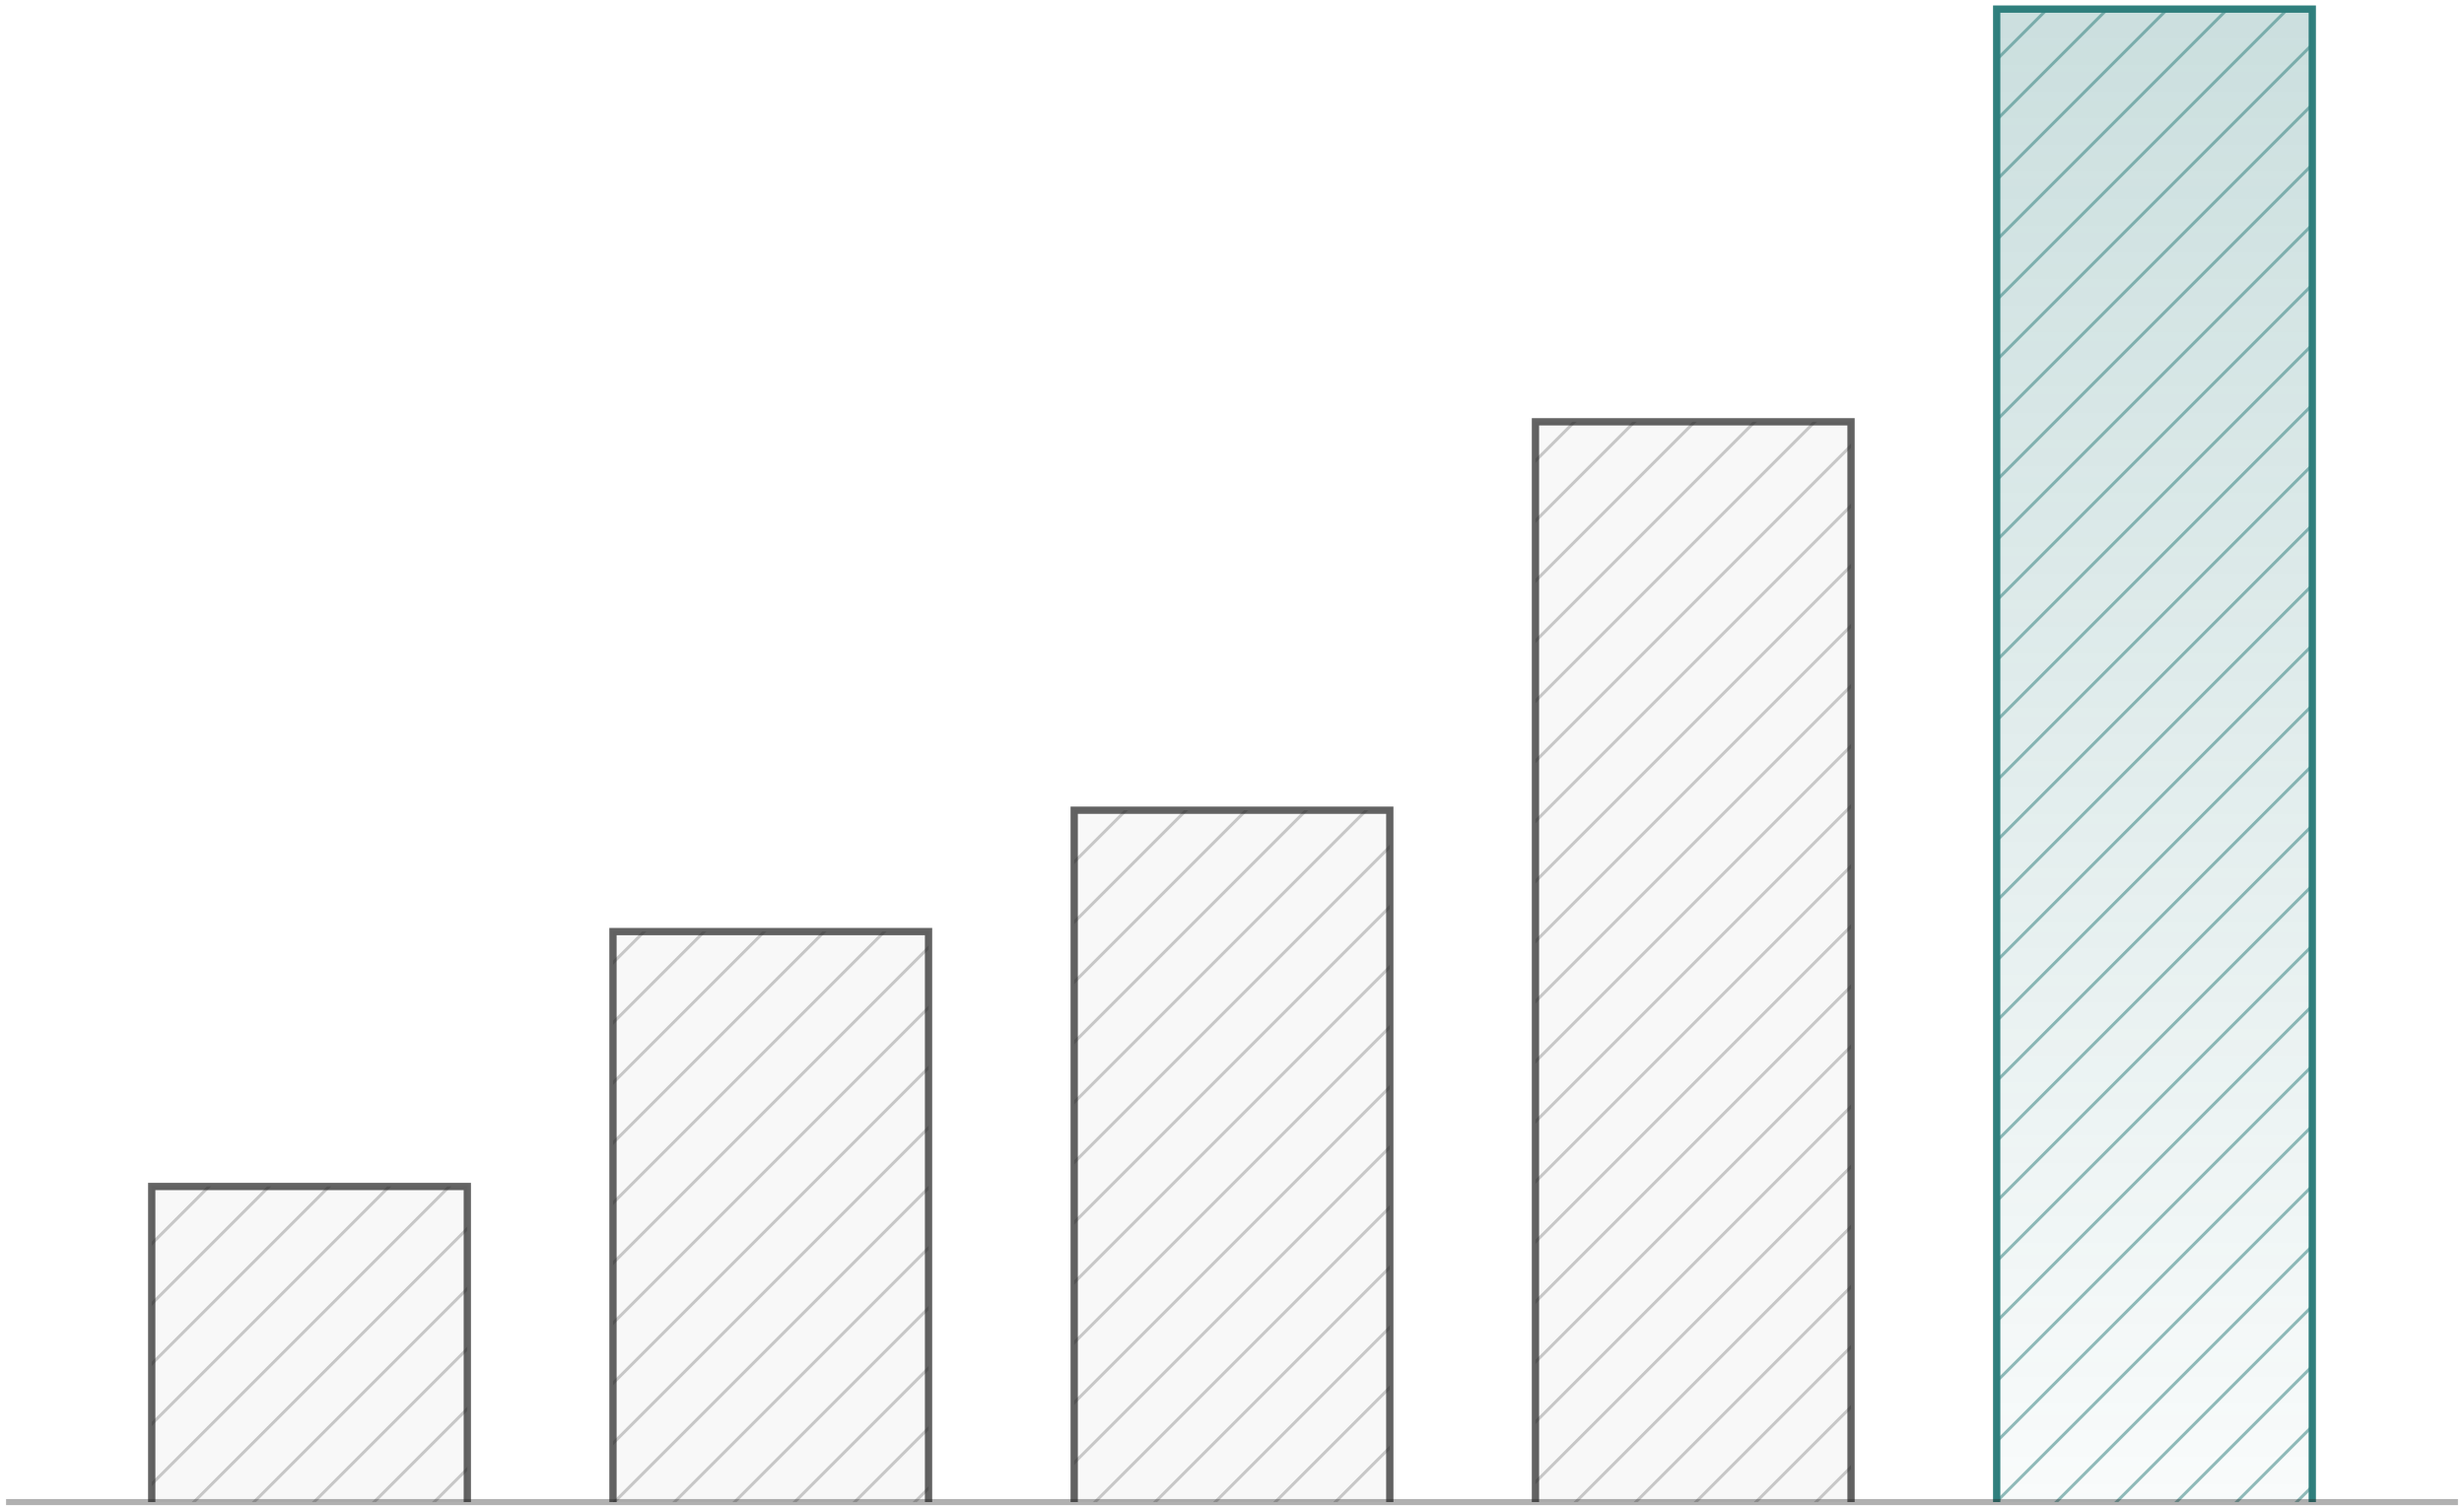
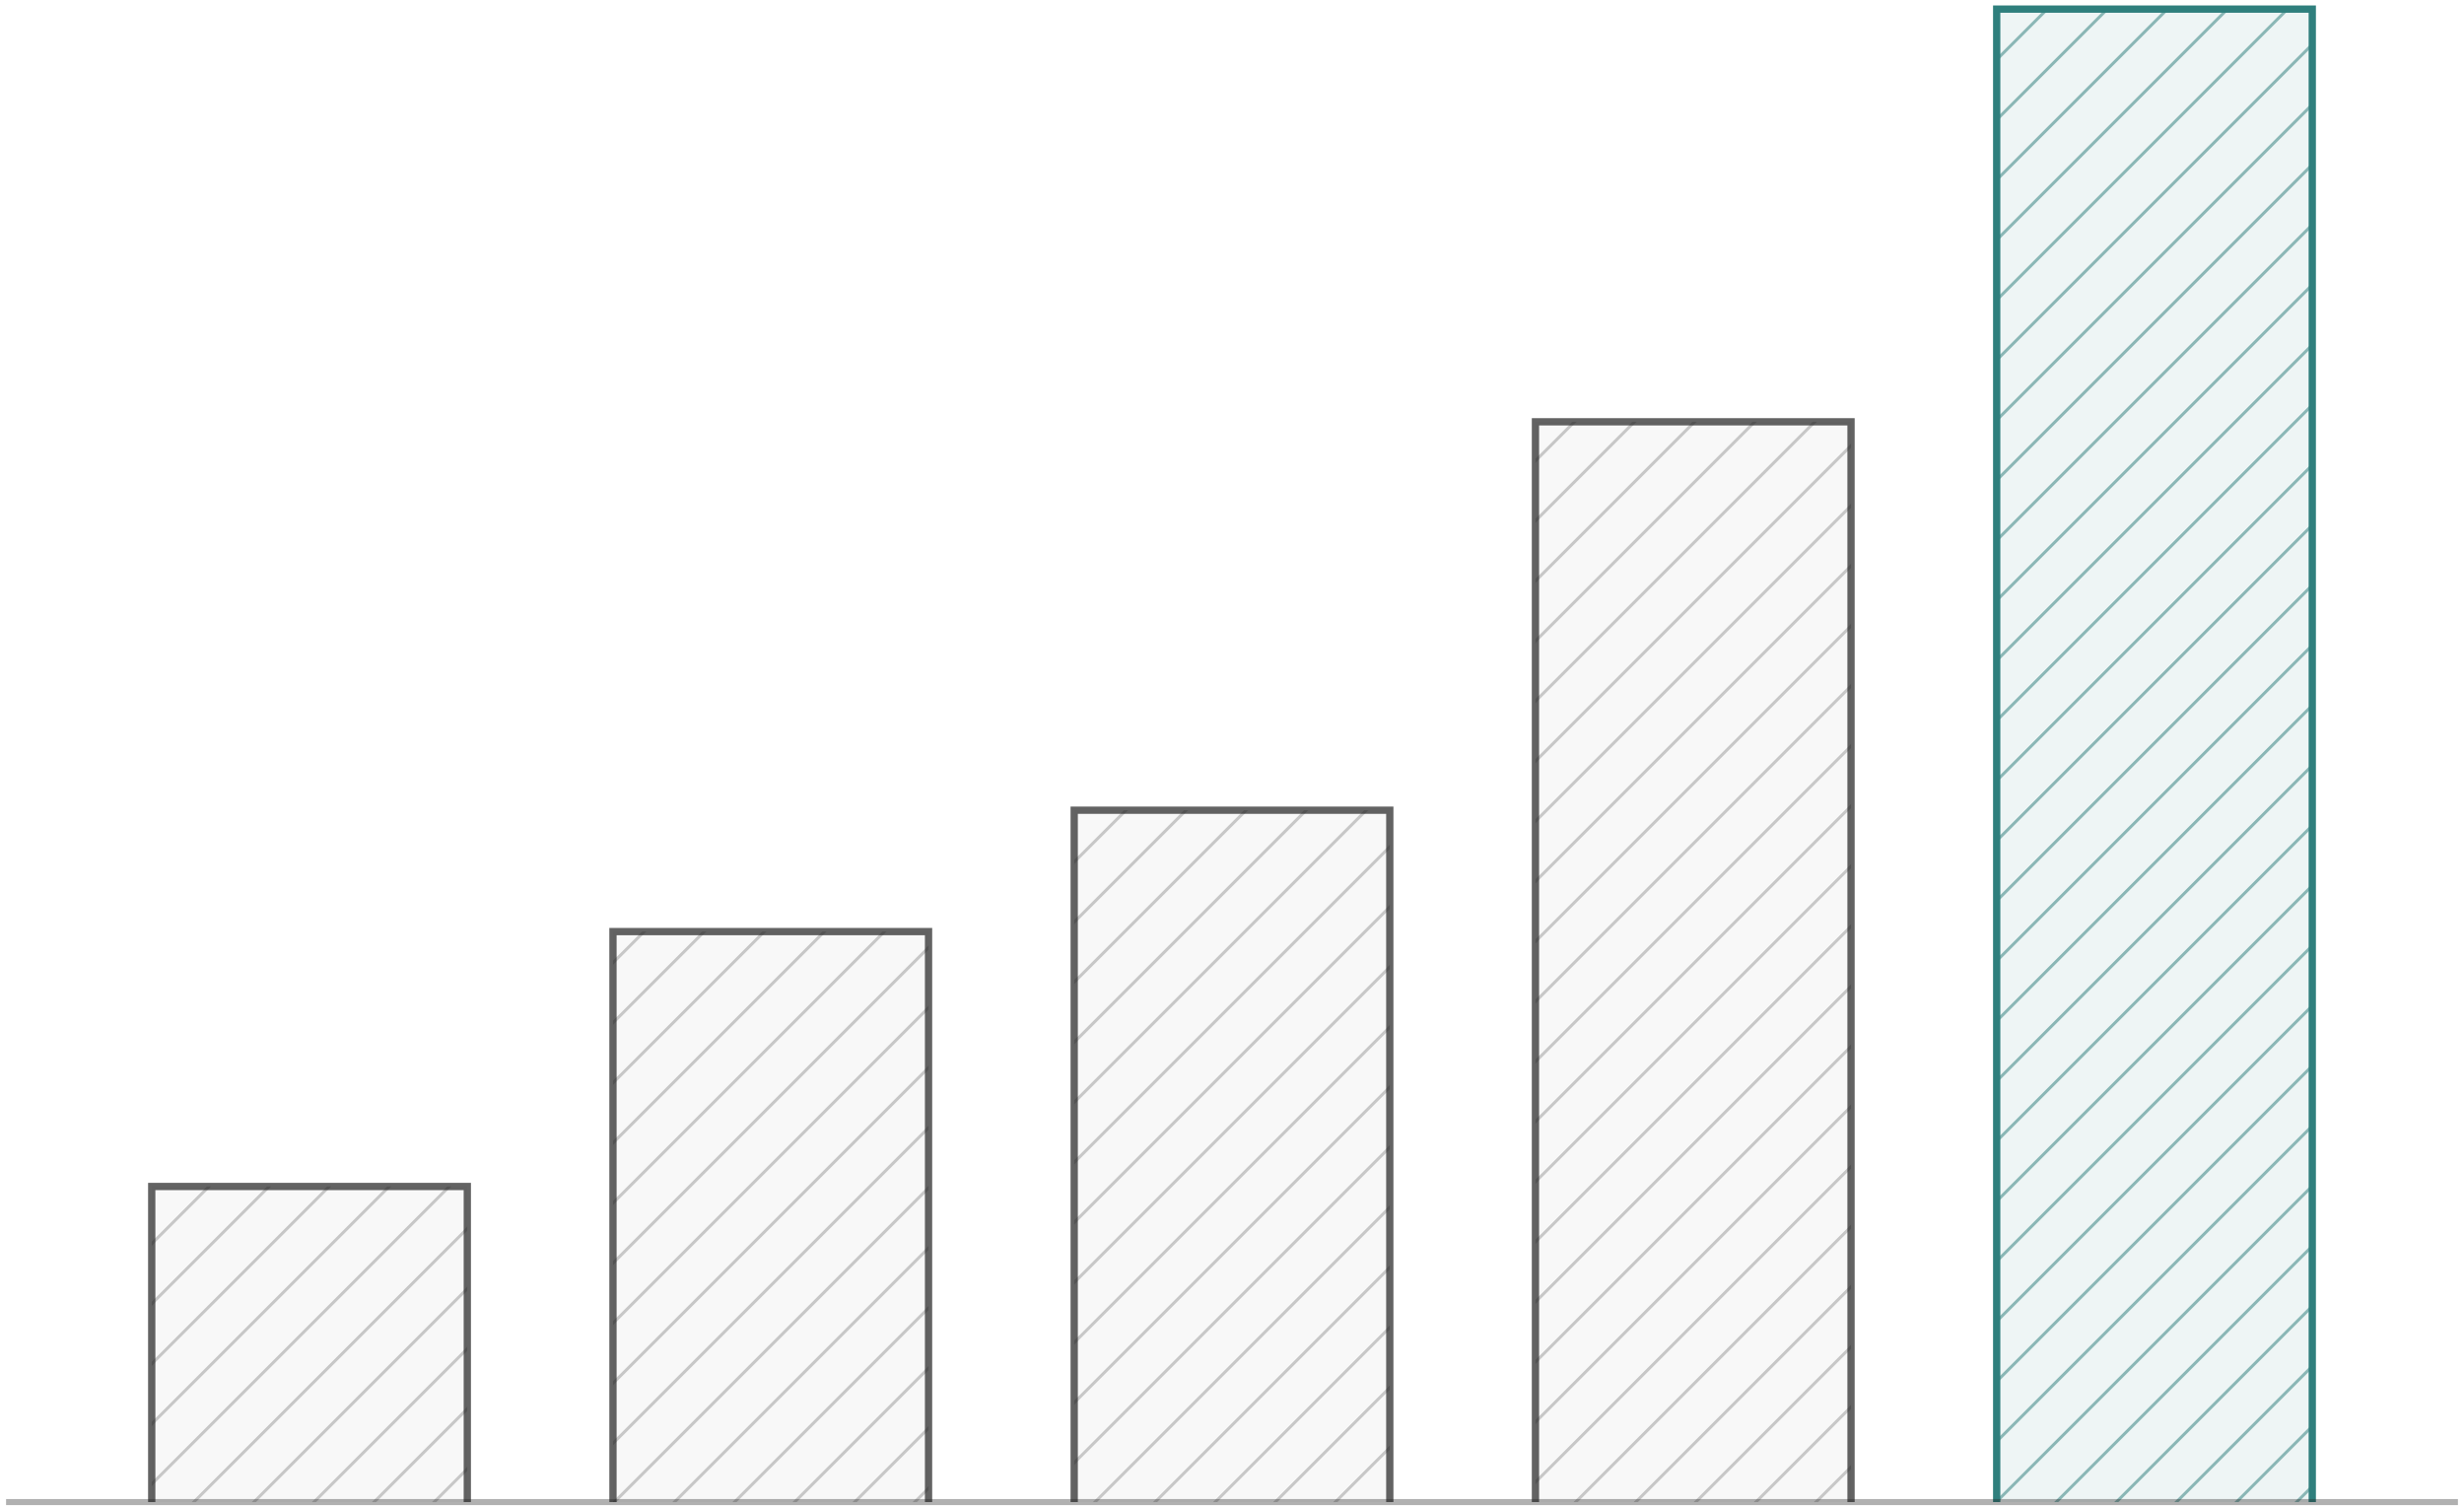
<svg xmlns="http://www.w3.org/2000/svg" width="406" height="248" viewBox="15 43.4 406 247.1" preserveAspectRatio="xMaxYMax meet" fill="none">
  <defs>
    <pattern id="hatch" width="7" height="7" patternUnits="userSpaceOnUse" patternTransform="rotate(45)">
      <line x1="0" y1="0" x2="0" y2="7" stroke="#212121" stroke-opacity=".22" stroke-width="1" />
    </pattern>
    <pattern id="hatch-mint" width="7" height="7" patternUnits="userSpaceOnUse" patternTransform="rotate(45)">
      <line x1="0" y1="0" x2="0" y2="7" stroke="#2f7f7d" stroke-opacity=".5" stroke-width="1" />
    </pattern>
    <linearGradient id="mint" x1="0" y1="0" x2="0" y2="1">
      <stop offset="0" stop-color="#2f7f7d" stop-opacity=".25" />
      <stop offset="1" stop-color="#2f7f7d" stop-opacity=".03" />
    </linearGradient>
  </defs>
  <rect x="40" y="238" width="52" height="52" fill="#212121" fill-opacity=".03" />
  <rect x="40" y="238" width="52" height="52" fill="url(#hatch)" />
  <path d="M40 290V238H92V290" stroke="#212121" stroke-opacity=".7" stroke-width="1.2" stroke-linejoin="miter" />
  <rect x="116" y="196" width="52" height="94" fill="#212121" fill-opacity=".03" />
  <rect x="116" y="196" width="52" height="94" fill="url(#hatch)" />
  <path d="M116 290V196H168V290" stroke="#212121" stroke-opacity=".7" stroke-width="1.2" stroke-linejoin="miter" />
  <rect x="192" y="176" width="52" height="114" fill="#212121" fill-opacity=".03" />
  <rect x="192" y="176" width="52" height="114" fill="url(#hatch)" />
  <path d="M192 290V176H244V290" stroke="#212121" stroke-opacity=".7" stroke-width="1.2" stroke-linejoin="miter" />
  <rect x="268" y="112" width="52" height="178" fill="#212121" fill-opacity=".03" />
  <rect x="268" y="112" width="52" height="178" fill="url(#hatch)" />
  <path d="M268 290V112H320V290" stroke="#212121" stroke-opacity=".7" stroke-width="1.2" stroke-linejoin="miter" />
-   <rect x="344" y="44" width="52" height="246" fill="url(#mint)" />
+   <rect x="344" y="44" width="52" height="246" fill="#2f7f7d" fill-opacity=".08" />
  <rect x="344" y="44" width="52" height="246" fill="url(#hatch-mint)" />
  <path d="M344 290V44H396V290" stroke="#2f7f7d" stroke-width="1.2" stroke-linejoin="miter" />
  <path d="M16 290H420" stroke="#212121" stroke-opacity=".35" />
</svg>
